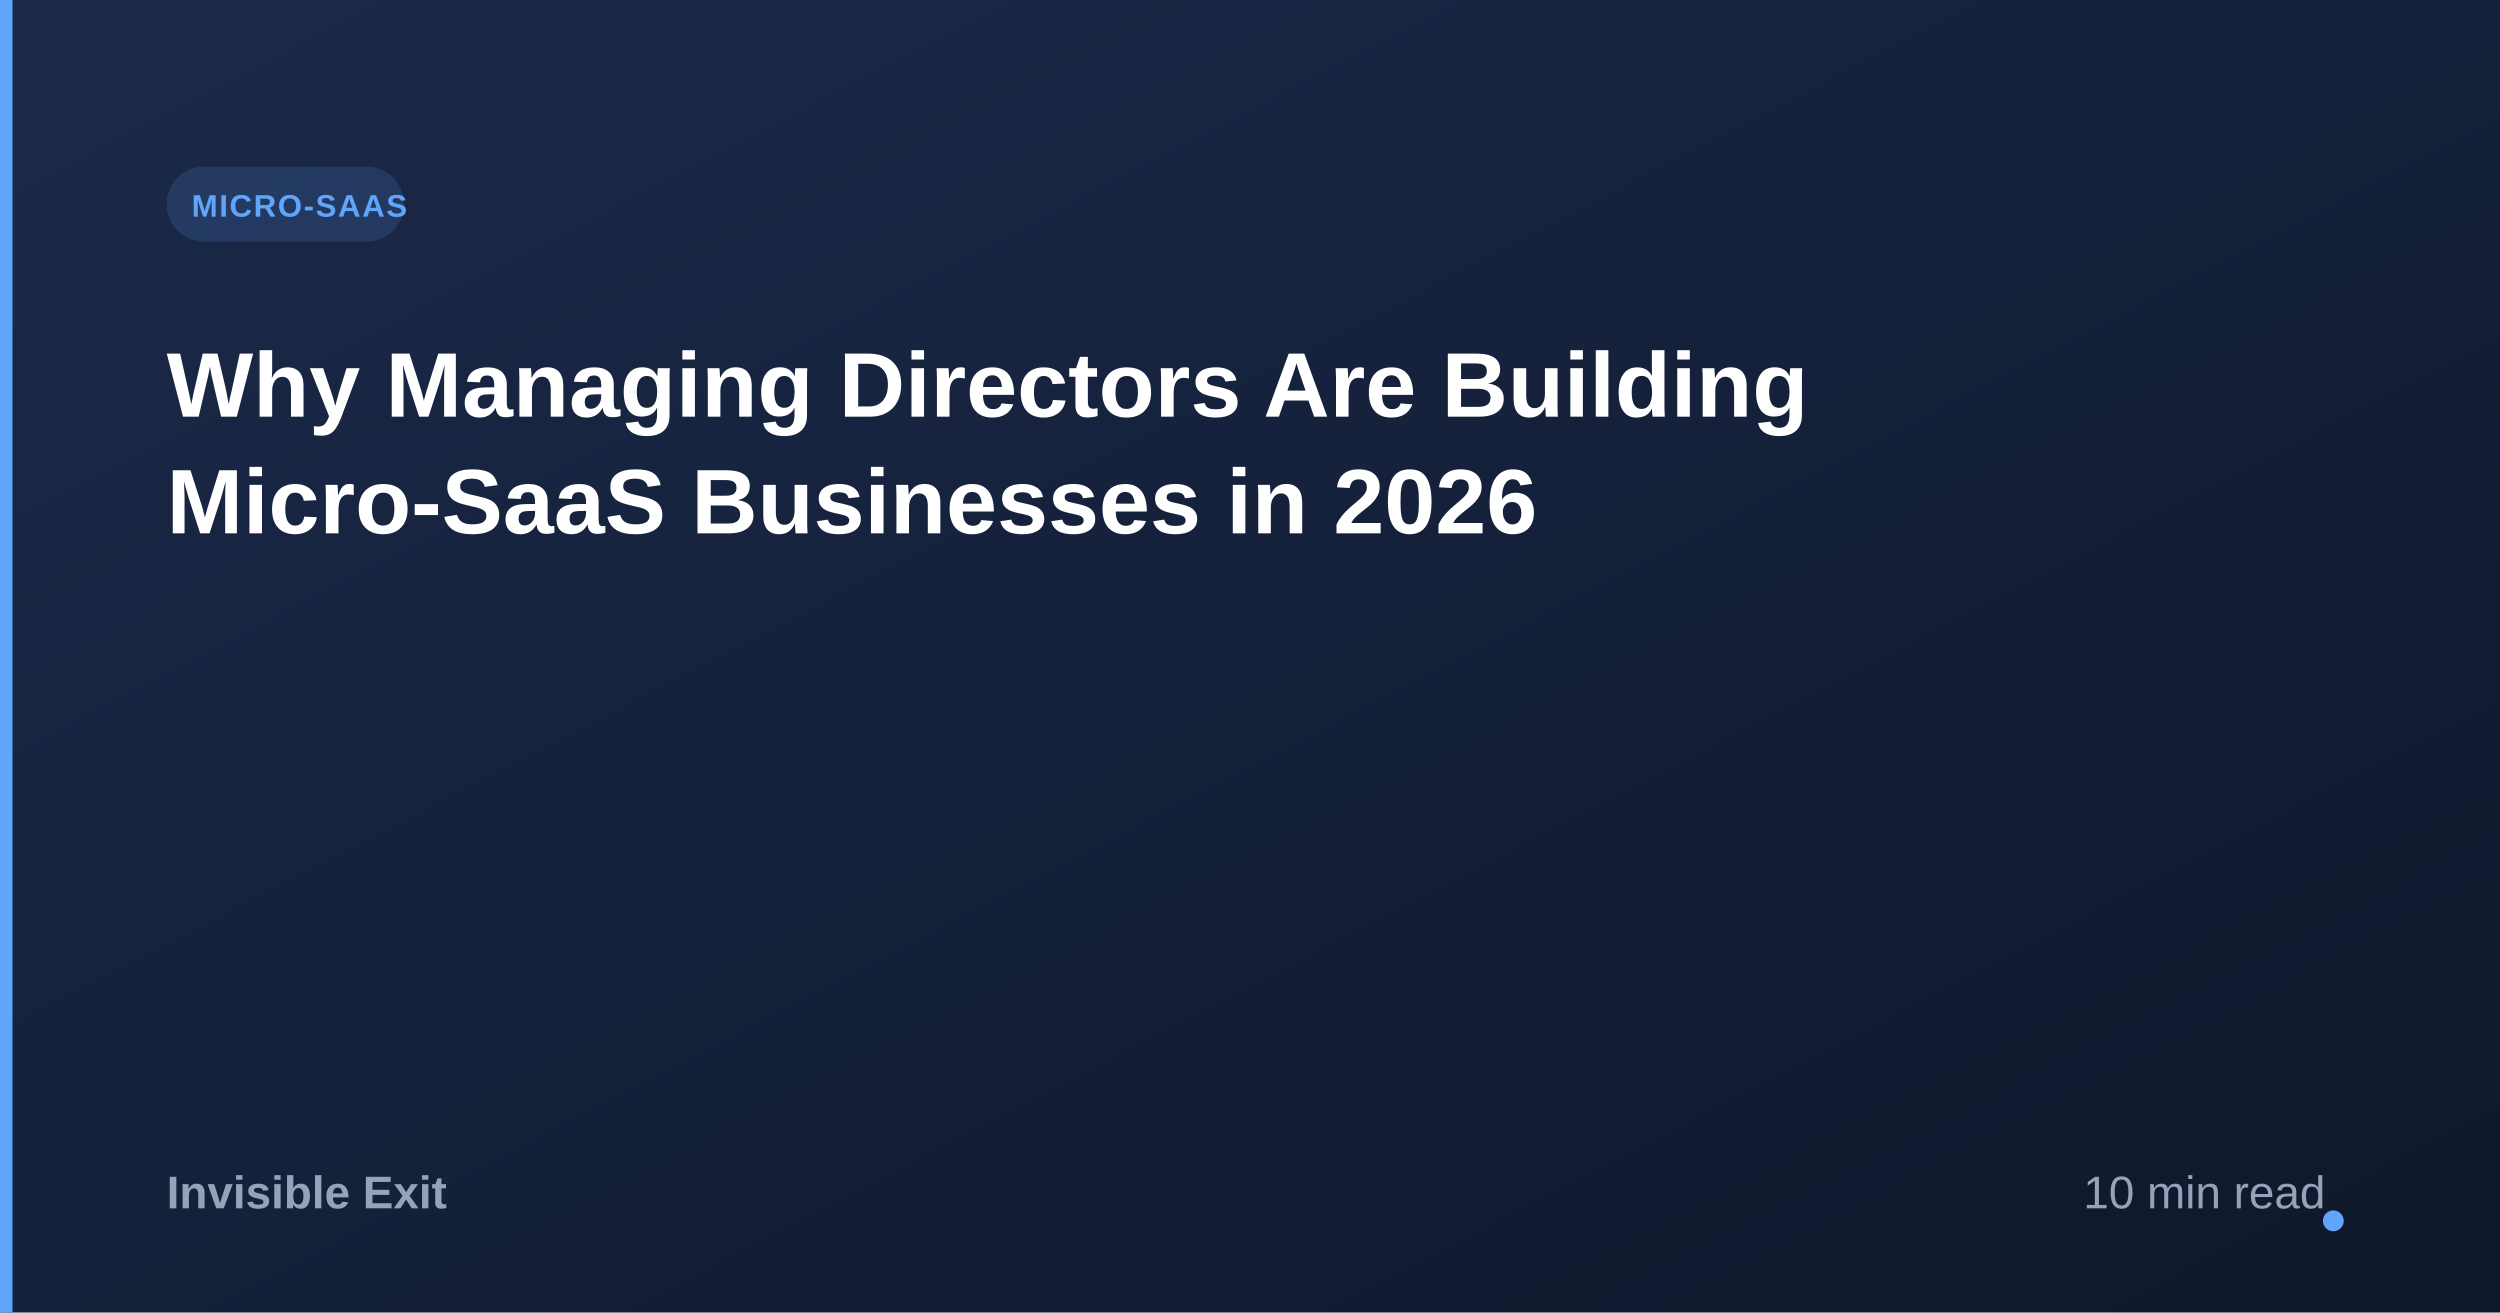
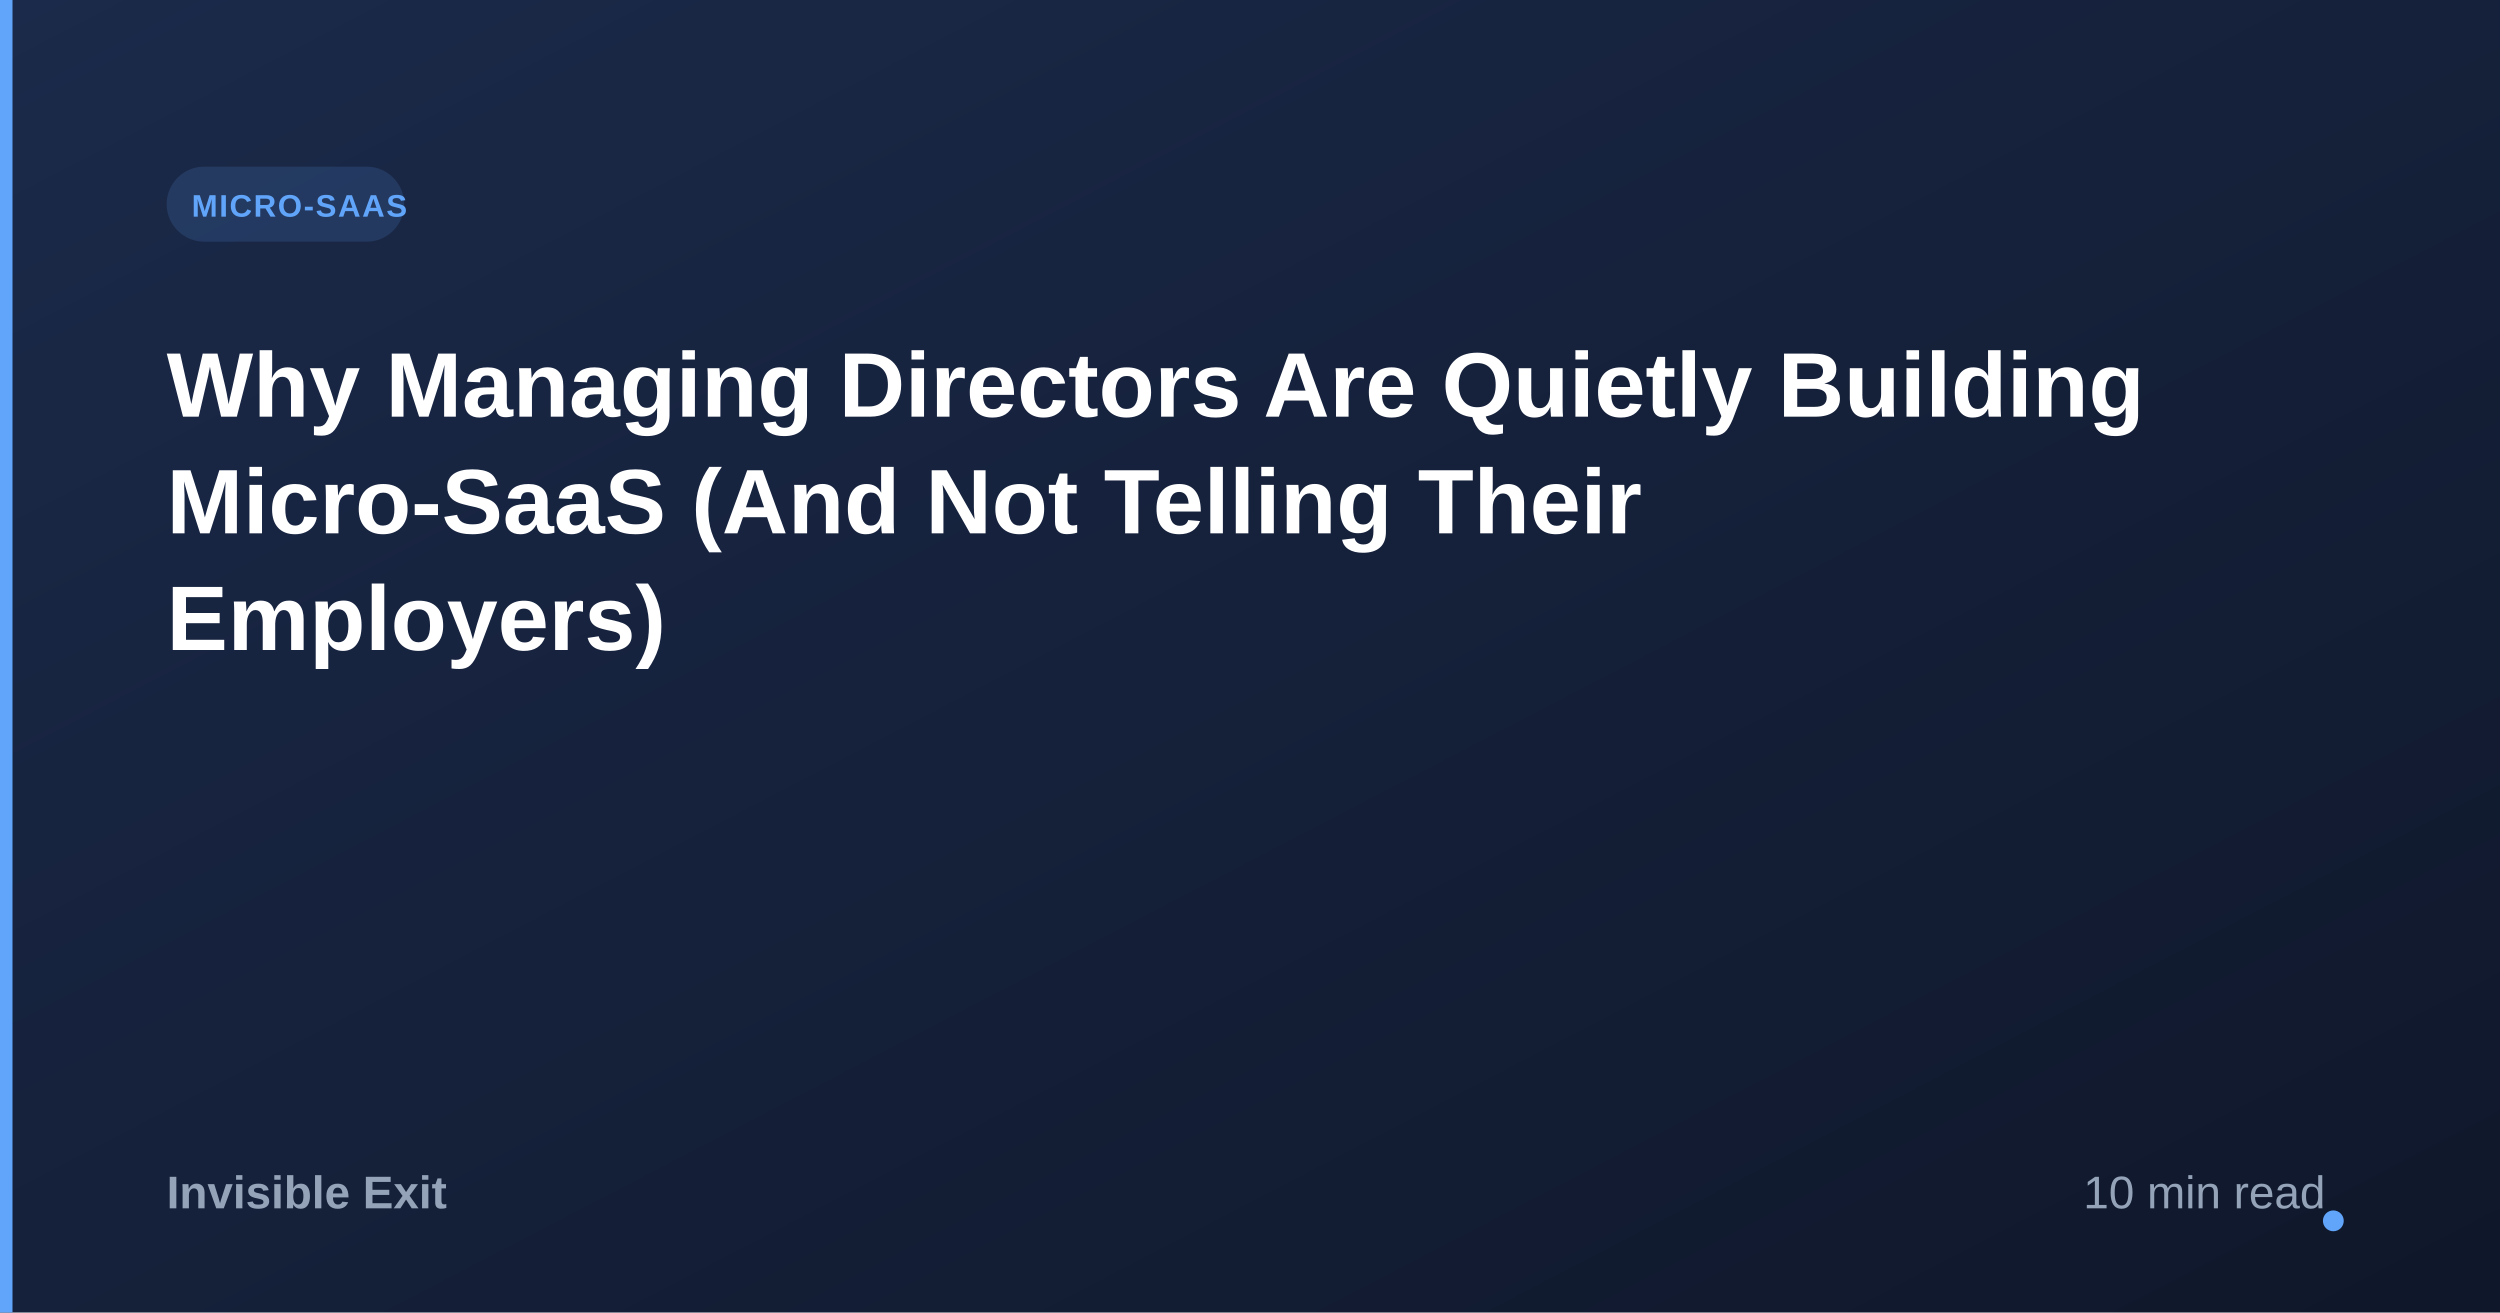
<svg xmlns="http://www.w3.org/2000/svg" width="1200" height="630">
  <defs>
    <linearGradient id="bg" x1="0%" y1="0%" x2="100%" y2="100%">
      <stop offset="0%" style="stop-color:#1B2A4A" />
      <stop offset="100%" style="stop-color:#0f172a" />
    </linearGradient>
  </defs>
  <rect width="1200" height="630" fill="url(#bg)" />
  <rect x="0" y="0" width="6" height="630" fill="#60A5FA" />
  <rect x="80" y="80" width="114" height="36" rx="18" fill="rgba(96,165,250,0.15)" />
  <text x="92" y="104" font-family="Arial, Helvetica, sans-serif" font-size="15" font-weight="600" fill="#60A5FA" letter-spacing="0.05em">MICRO-SAAS</text>
-   <text x="80" y="200" font-family="Arial, Helvetica, sans-serif" font-size="44" font-weight="700" fill="#FFFFFF">Why Managing Directors Are Building</text>
-   <text x="80" y="256" font-family="Arial, Helvetica, sans-serif" font-size="44" font-weight="700" fill="#FFFFFF">Micro-SaaS Businesses in 2026</text>
+   <text x="80" y="200" font-family="Arial, Helvetica, sans-serif" font-size="44" font-weight="700" fill="#FFFFFF">Why Managing Directors Are Quietly Building</text>
+   <text x="80" y="256" font-family="Arial, Helvetica, sans-serif" font-size="44" font-weight="700" fill="#FFFFFF">Micro-SaaS (And Not Telling Their</text>
+   <text x="80" y="312" font-family="Arial, Helvetica, sans-serif" font-size="44" font-weight="700" fill="#FFFFFF">Employers)</text>
  <text x="80" y="580" font-family="Arial, Helvetica, sans-serif" font-size="22" font-weight="600" fill="#94A3B8">Invisible Exit</text>
  <text x="1000" y="580" font-family="Arial, Helvetica, sans-serif" font-size="22" fill="#94A3B8">10 min read</text>
  <circle cx="1120" cy="586" r="5" fill="#60A5FA" />
</svg>
